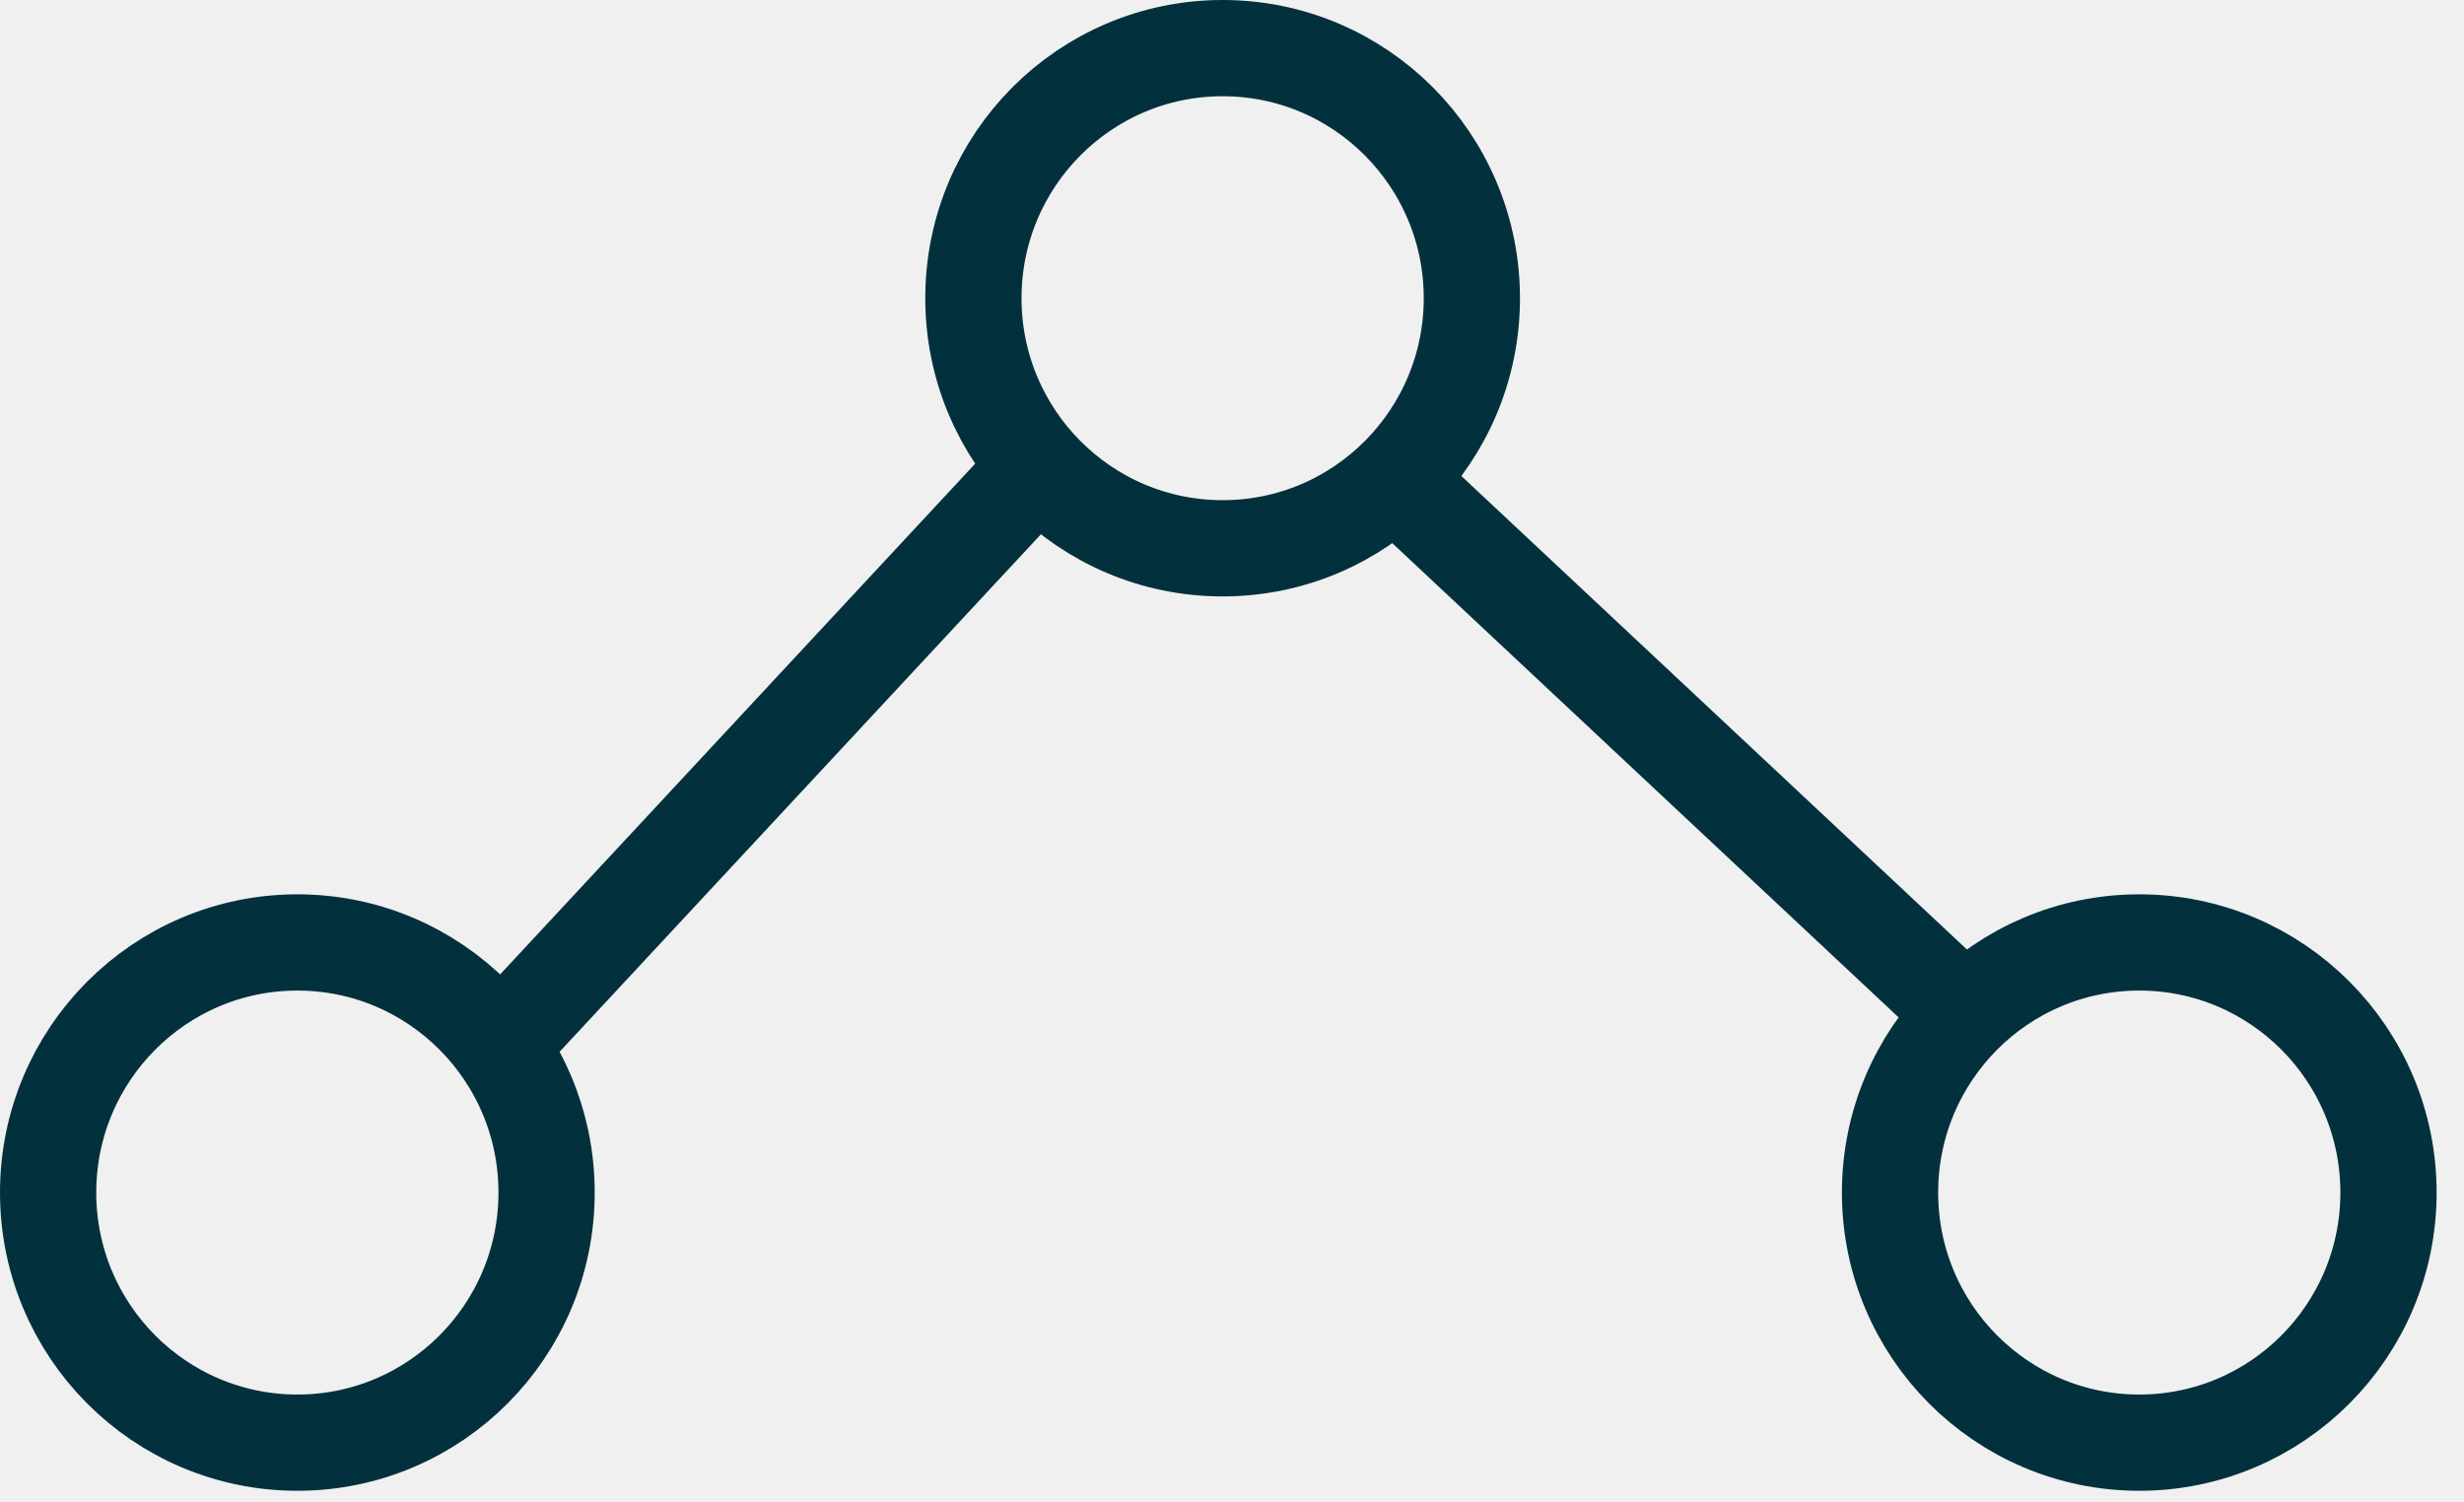
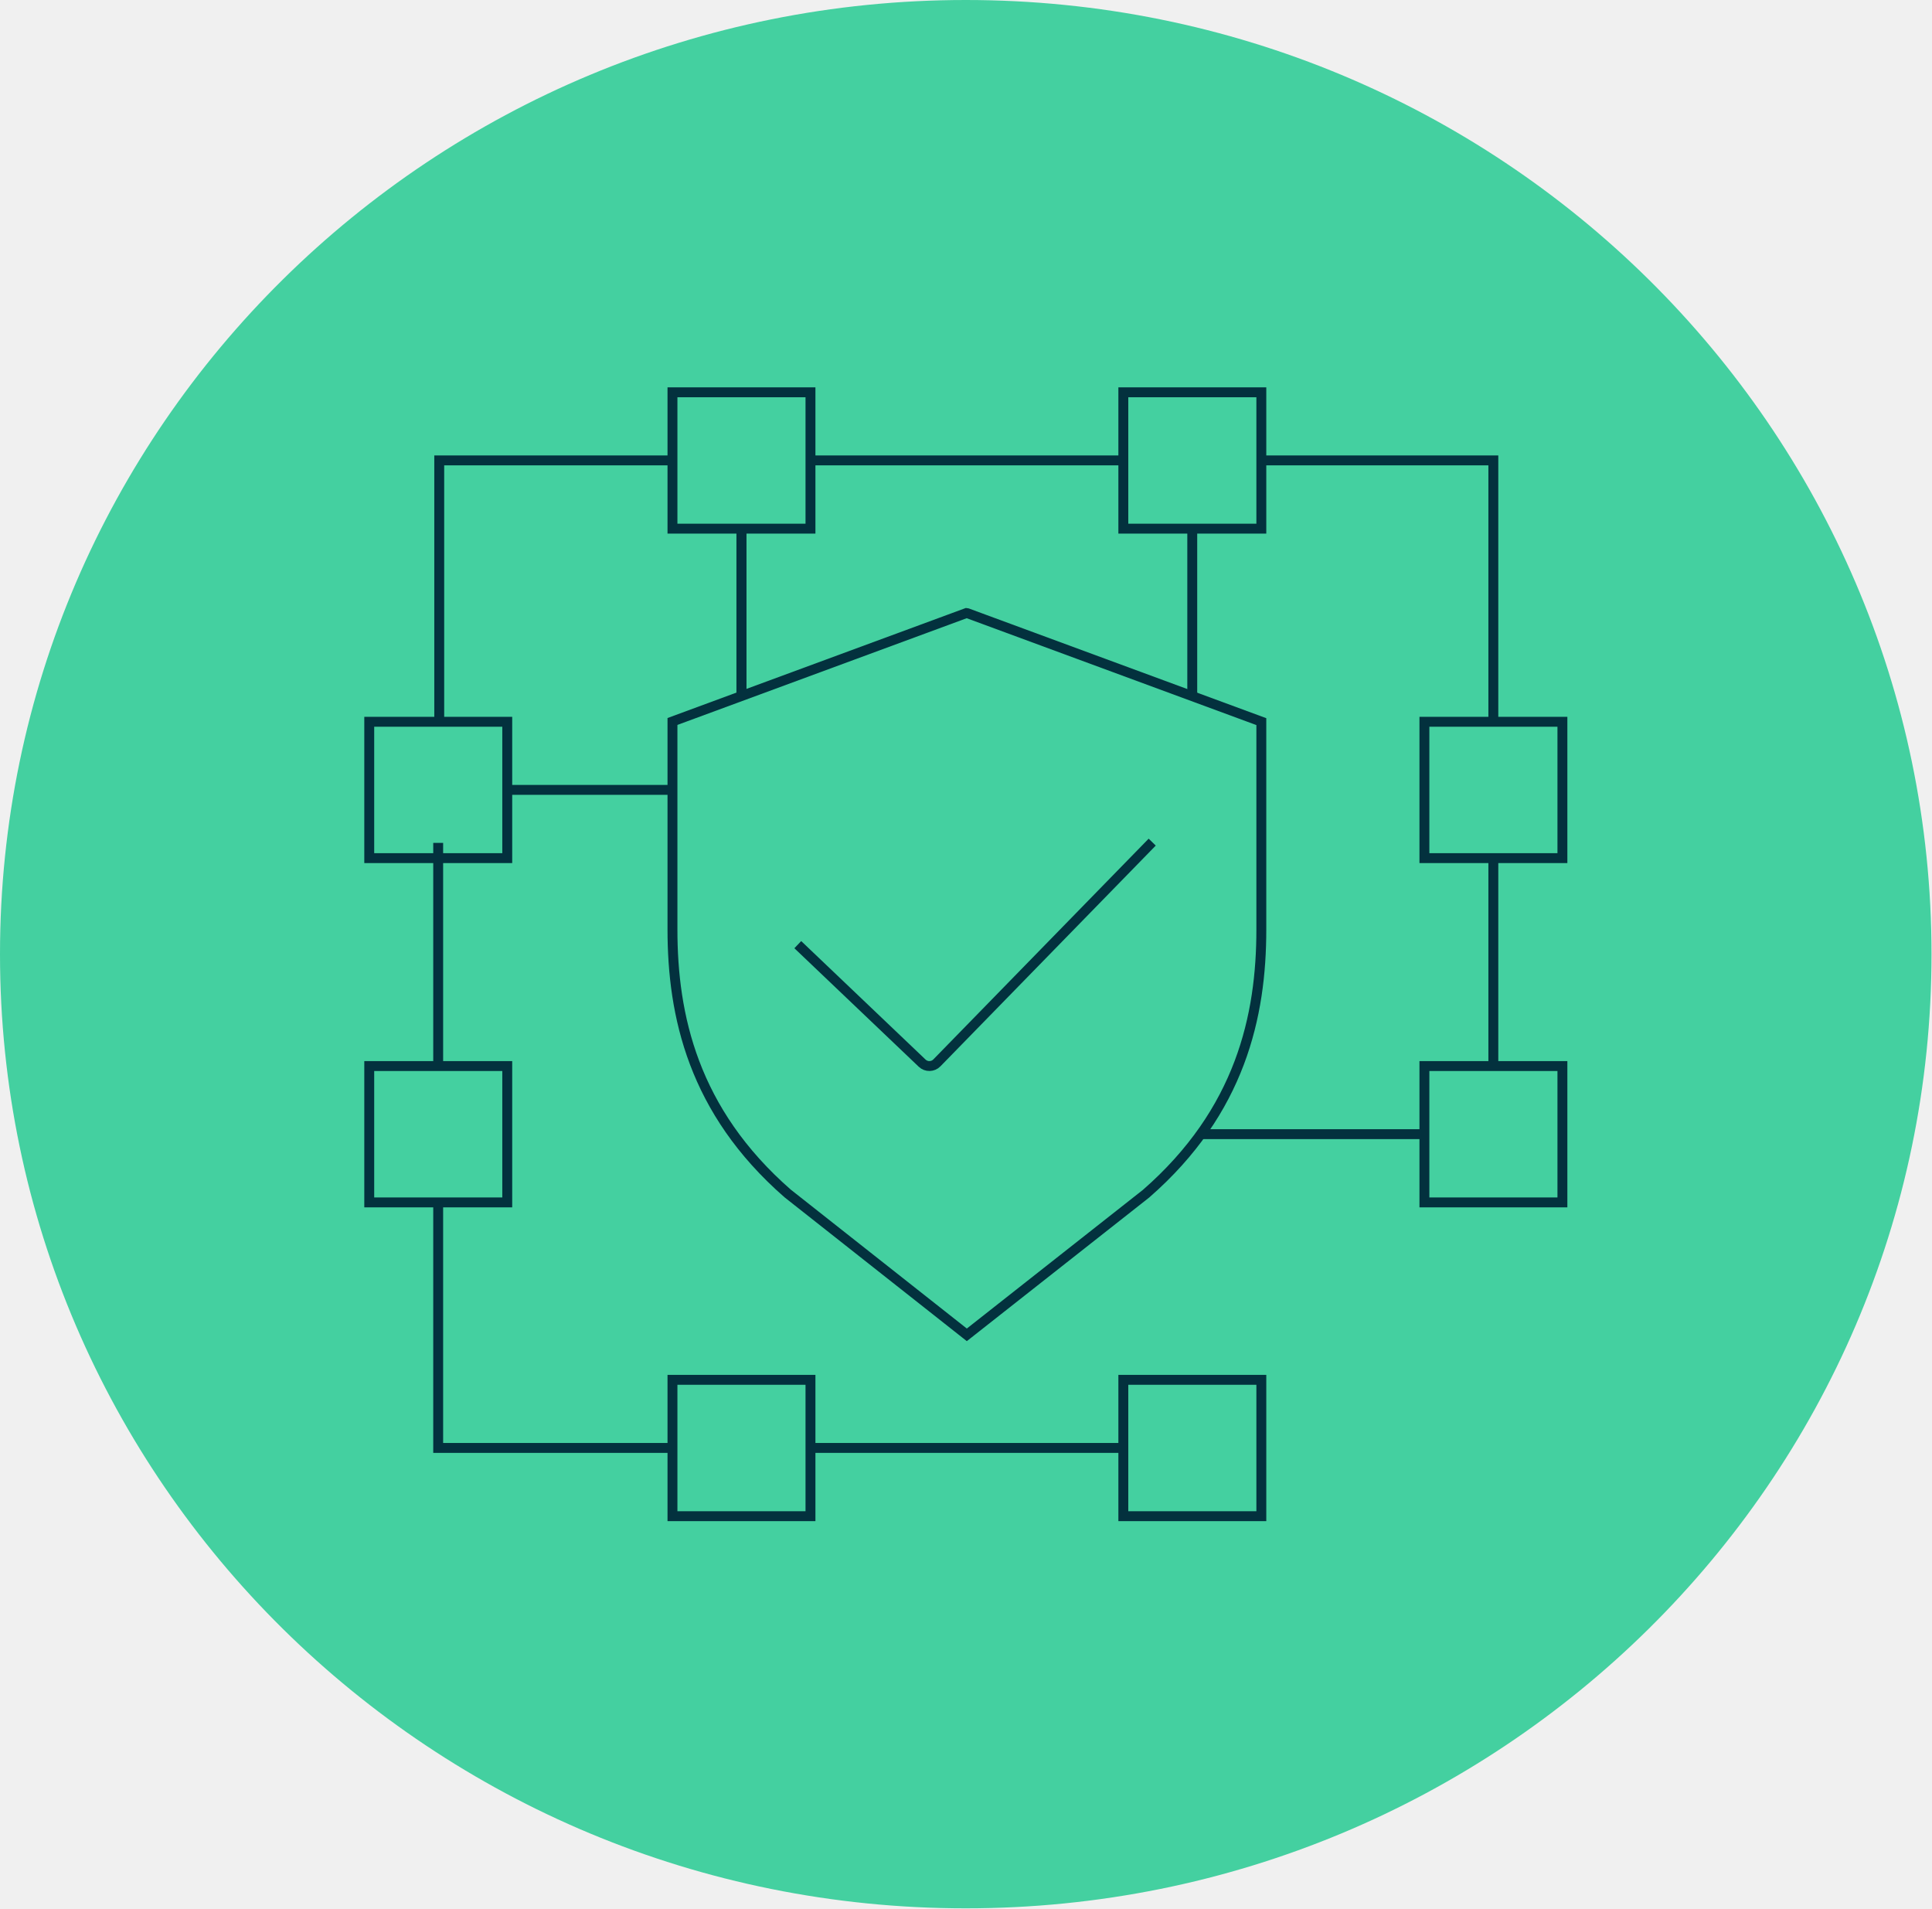
- <svg xmlns="http://www.w3.org/2000/svg" width="64" height="39" viewBox="0 0 64 39" fill="none">
-   <path d="M7.724 37.473C11.299 37.473 14.197 34.564 14.197 30.977C14.197 27.389 11.299 24.48 7.724 24.48C4.148 24.48 1.25 27.389 1.25 30.977C1.25 34.564 4.148 37.473 7.724 37.473Z" stroke="#03303D" stroke-width="2.5" stroke-miterlimit="10" />
-   <path d="M31.757 14.242C35.332 14.242 38.23 11.334 38.23 7.746C38.23 4.158 35.332 1.25 31.757 1.25C28.181 1.25 25.283 4.158 25.283 7.746C25.283 11.334 28.181 14.242 31.757 14.242Z" stroke="#03303D" stroke-width="2.5" stroke-miterlimit="10" />
-   <path d="M55.565 37.473C59.141 37.473 62.039 34.564 62.039 30.977C62.039 27.389 59.141 24.48 55.565 24.48C51.99 24.48 49.092 27.389 49.092 30.977C49.092 34.564 51.99 37.473 55.565 37.473Z" stroke="#03303D" stroke-width="2.5" stroke-miterlimit="10" />
-   <path d="M36.257 12.484L51.069 26.357" stroke="#03303D" stroke-width="2.5" stroke-miterlimit="10" />
-   <path d="M27.142 11.93L13.317 26.794" stroke="#03303D" stroke-width="2.5" stroke-miterlimit="10" />
+ <svg xmlns="http://www.w3.org/2000/svg" width="486" height="480" viewBox="0 0 486 480" fill="none">
+   <g clip-path="url(#clip0_2500_62809)">
+     <path d="M242.938 480C377.109 480 485.876 372.548 485.876 240C485.876 107.452 377.109 0 242.938 0C108.767 0 0 107.452 0 240C0 372.548 108.767 480 242.938 480Z" fill="#44D0A0" />
+     <path d="M243.361 154.24L317.292 181.51V233.81C317.292 255.459 312.102 279.463 288.304 300.238L243.207 335.75L198.149 300.2C174.351 279.425 169.161 255.421 169.161 233.772V181.472L243.092 154.202L243.361 154.24Z" stroke="#03313E" stroke-width="2.49" stroke-miterlimit="10" />
+     <path d="M200.686 237.607C215.18 251.394 231.98 267.422 231.98 267.422C233.018 268.41 234.671 268.372 235.671 267.346L289.841 211.818" stroke="#03313E" stroke-width="2.49" stroke-miterlimit="10" />
+     <path d="M203.877 98.674H169.161V132.97H203.877V98.674Z" stroke="#03313E" stroke-width="2.49" stroke-miterlimit="10" />
+     <path d="M317.292 98.674H282.576V132.97H317.292V98.674Z" stroke="#03313E" stroke-width="2.49" stroke-miterlimit="10" />
+     <path d="M203.877 347.067H169.161V381.364H203.877V347.067Z" stroke="#03313E" stroke-width="2.49" stroke-miterlimit="10" />
+     <path d="M317.292 347.067H282.576V381.364H317.292V347.067Z" stroke="#03313E" stroke-width="2.49" stroke-miterlimit="10" />
+     <path d="M127.601 181.548H92.885V215.844H127.601V181.548Z" stroke="#03313E" stroke-width="2.49" stroke-miterlimit="10" />
+     <path d="M127.601 268.144H92.885V302.44H127.601V268.144Z" stroke="#03313E" stroke-width="2.49" stroke-miterlimit="10" />
+     <path d="M393.029 181.548H358.313V215.844H393.029V181.548Z" stroke="#03313E" stroke-width="2.49" stroke-miterlimit="10" />
+     <path d="M393.029 268.144H358.313V302.44H393.029V268.144Z" stroke="#03313E" stroke-width="2.49" stroke-miterlimit="10" />
+     <path d="M299.916 132.933V175.129" stroke="#03313E" stroke-width="2.49" stroke-miterlimit="10" />
+     <path d="M186.502 132.933V175.129" stroke="#03313E" stroke-width="2.49" stroke-miterlimit="10" />
+     <path d="M317.293 115.803H375.654V181.547" stroke="#03313E" stroke-width="2.49" stroke-miterlimit="10" />
+     <path d="M168.89 115.803H110.491V181.547" stroke="#03313E" stroke-width="2.49" stroke-miterlimit="10" />
+     <path d="M375.654 215.845V268.144" stroke="#03313E" stroke-width="2.49" stroke-miterlimit="10" />
+     <path d="M110.226 212.009V268.144" stroke="#03313E" stroke-width="2.49" stroke-miterlimit="10" />
+     <path d="M282.577 364.196H203.879" stroke="#03313E" stroke-width="2.49" stroke-miterlimit="10" />
+     <path d="M169.163 364.197H110.226V302.44" stroke="#03313E" stroke-width="2.49" stroke-miterlimit="10" />
+     <path d="M169.161 198.677H127.562" stroke="#03313E" stroke-width="2.49" stroke-miterlimit="10" />
+     <path d="M358.85 285.272H302.027" stroke="#03313E" stroke-width="2.49" stroke-miterlimit="10" />
+     <path d="M186.502 132.933V175.129" stroke="#03313E" stroke-width="2.49" stroke-miterlimit="10" />
+     <path d="M203.879 115.803H282.577" stroke="#03313E" stroke-width="2.49" stroke-miterlimit="10" />
+   </g>
+   <defs>
+     <clipPath id="clip0_2500_62809">
+       <rect width="485.876" height="480" fill="white" />
+     </clipPath>
+   </defs>
</svg>
